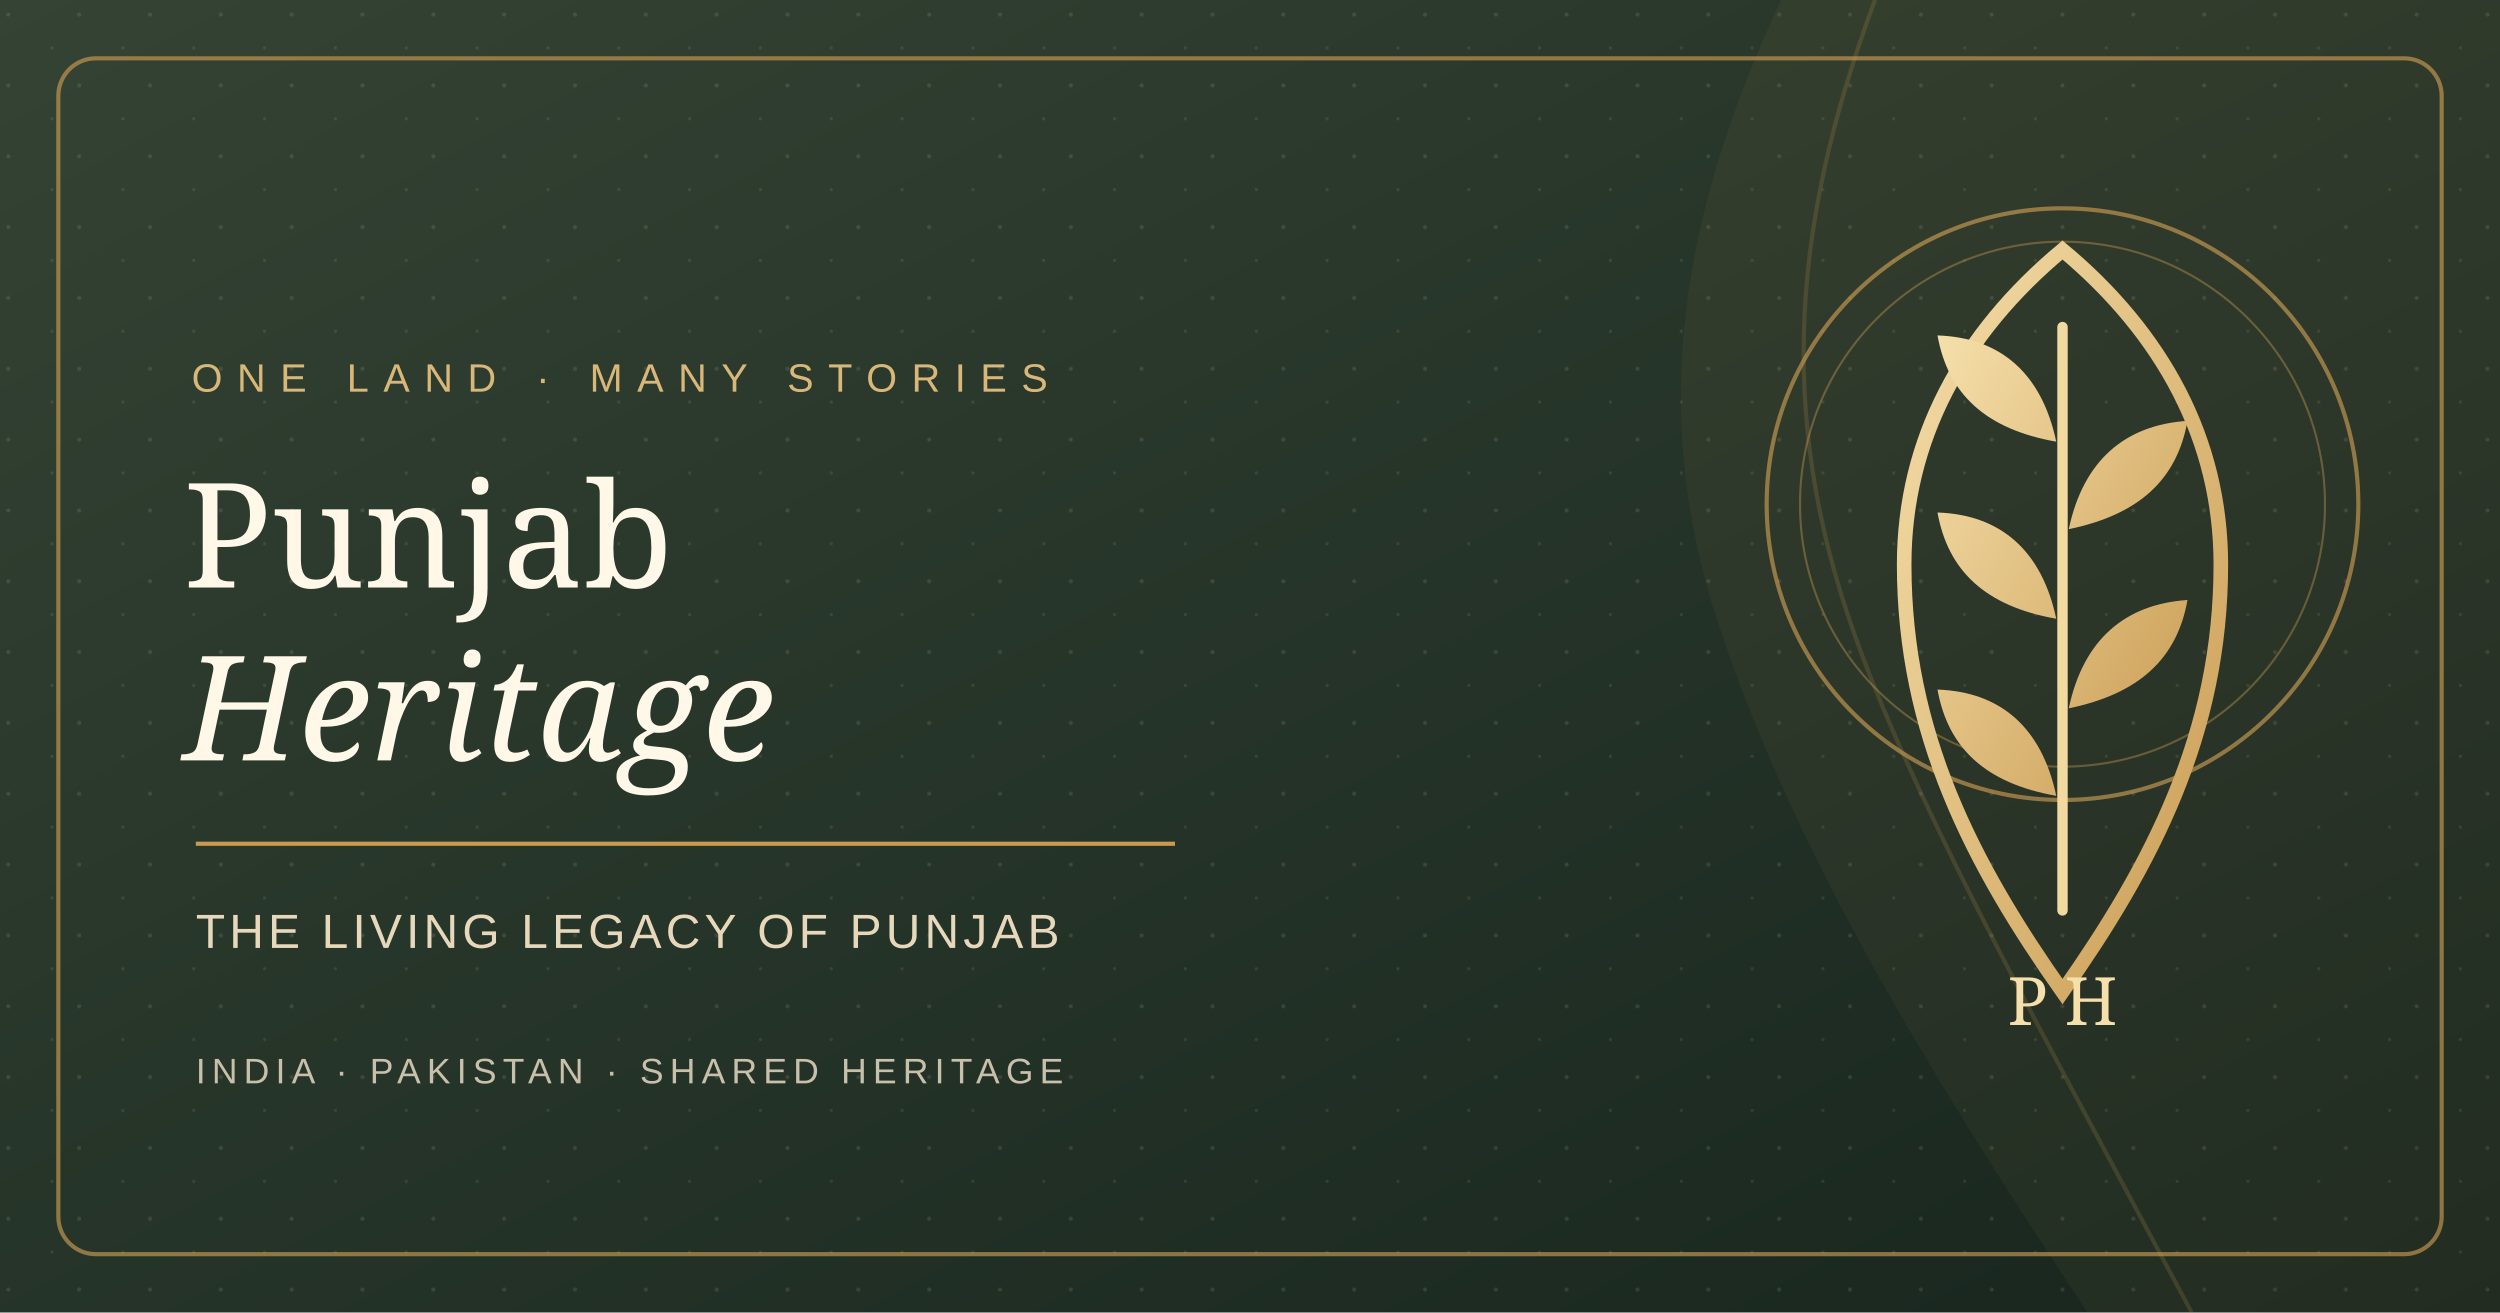
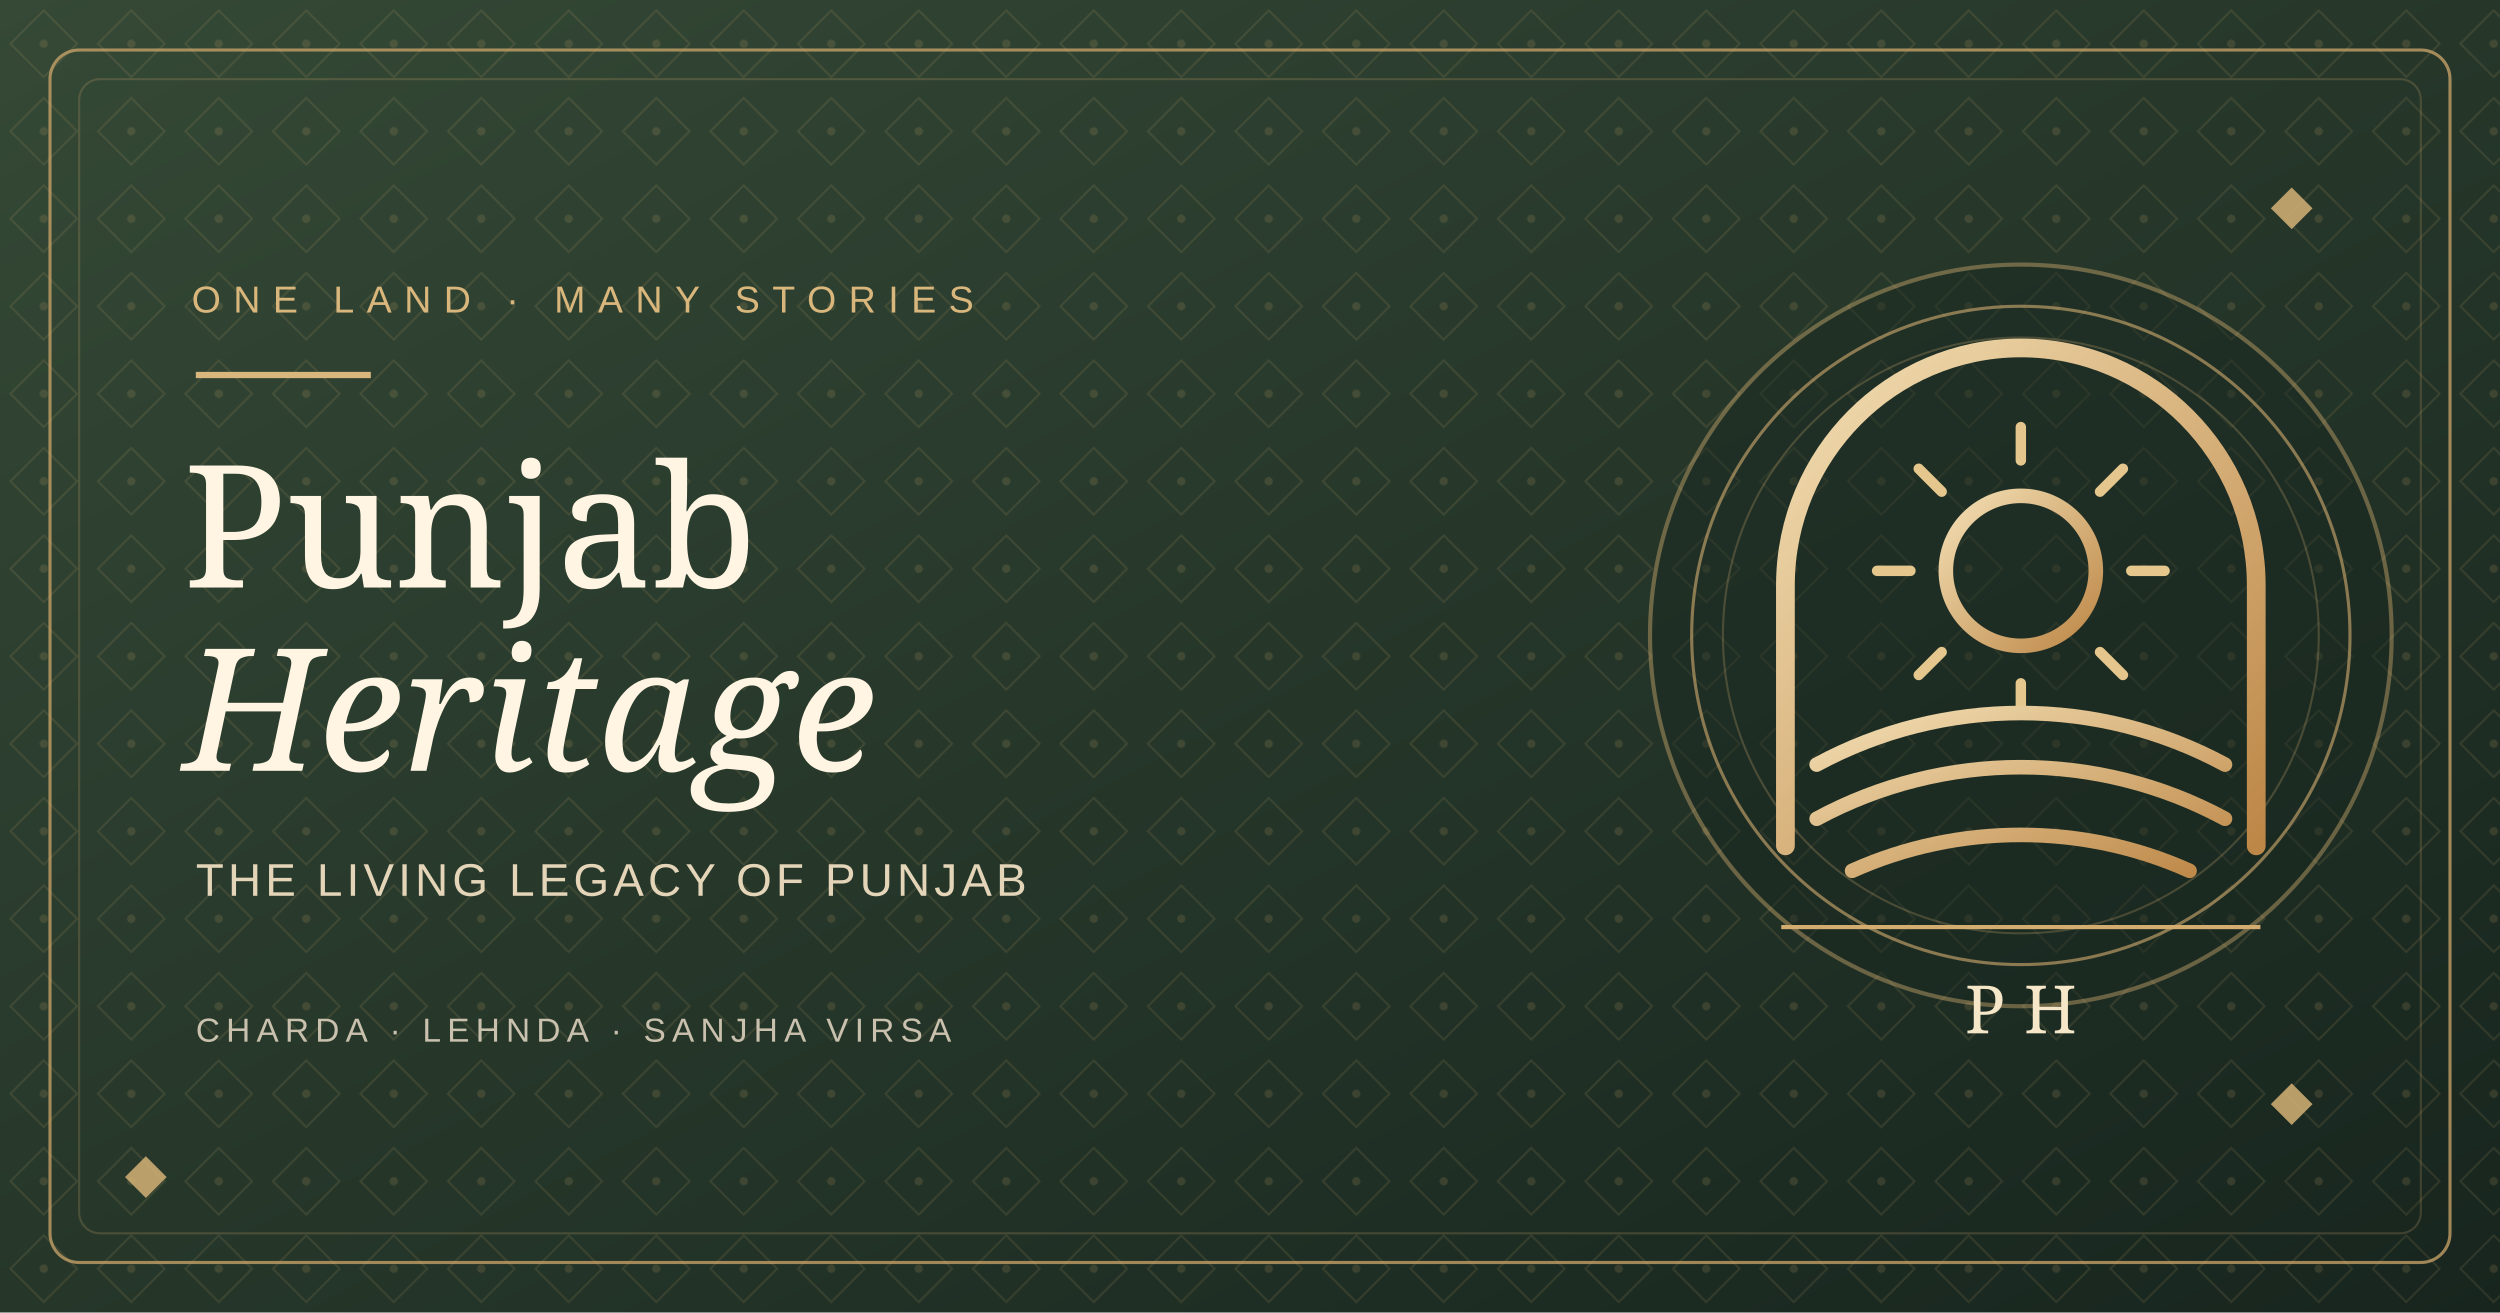
<svg xmlns="http://www.w3.org/2000/svg" width="1200" height="630" viewBox="0 0 1200 630">
  <defs>
    <linearGradient id="bg" x1="0" y1="0" x2="1" y2="1">
-       <stop stop-color="#344333" />
+       <stop stop-color="#354936" />
      <stop offset="1" stop-color="#17251e" />
    </linearGradient>
    <linearGradient id="gold" x1="0" y1="0" x2="1" y2="1">
-       <stop stop-color="#f5dfaa" />
-       <stop offset="1" stop-color="#c99b52" />
+       <stop stop-color="#f3dfb4" />
+       <stop offset="1" stop-color="#bd8747" />
    </linearGradient>
-     <pattern id="grain" width="34" height="34" patternUnits="userSpaceOnUse">
-       <circle cx="4" cy="7" r="1" fill="#f4dfb2" opacity=".12" />
-       <circle cx="25" cy="23" r=".8" fill="#f4dfb2" opacity=".1" />
+     <pattern id="stitch" width="42" height="42" patternUnits="userSpaceOnUse">
+       <path d="M21 5l16 16-16 16L5 21z" fill="none" stroke="#d4ad6c" stroke-width="1" opacity=".13" />
+       <circle cx="21" cy="21" r="2" fill="#d4ad6c" opacity=".16" />
    </pattern>
  </defs>
  <rect width="1200" height="630" fill="url(#bg)" />
-   <rect width="1200" height="630" fill="url(#grain)" />
-   <rect x="28" y="28" width="1144" height="574" rx="18" fill="none" stroke="#c99b52" stroke-opacity=".65" stroke-width="2" />
-   <path d="M855 0c-48 102-64 198-30 300s92 202 177 330h198V0Z" fill="#c99b52" opacity=".06" />
-   <path d="M900 0c-42 113-47 207-6 315 31 82 88 184 158 315" fill="none" stroke="#c99b52" stroke-opacity=".18" stroke-width="2" />
-   <g transform="translate(840 92)">
-     <circle cx="150" cy="150" r="142" fill="none" stroke="#c99b52" stroke-width="2" opacity=".65" />
-     <circle cx="150" cy="150" r="126" fill="none" stroke="#c99b52" stroke-width="1" opacity=".4" />
-     <path d="M150 28c-48 40-76 91-76 151 0 81 33 144 76 205 43-61 76-124 76-205 0-60-28-111-76-151Z" fill="none" stroke="url(#gold)" stroke-width="7" />
-     <path d="M150 65v280" stroke="#f1d9a0" stroke-width="5" stroke-linecap="round" />
-     <path d="M147 120c-34-6-52-23-57-51 30 1 50 18 57 51Zm6 42c34-7 52-24 57-52-30 2-50 19-57 52Zm-6 43c-34-6-52-23-57-51 30 1 50 18 57 51Zm6 43c34-7 52-24 57-52-30 2-50 19-57 52Zm-6 42c-34-6-52-23-57-51 30 1 50 18 57 51Z" fill="url(#gold)" />
-     <text x="150" y="400" text-anchor="middle" fill="#f5dfaa" font-family="Georgia,serif" font-size="32" letter-spacing="8">PH</text>
+   <rect width="1200" height="630" fill="url(#stitch)" />
+   <rect x="24" y="24" width="1152" height="582" rx="14" fill="none" stroke="#cda66a" stroke-width="1.5" opacity=".75" />
+   <rect x="38" y="38" width="1124" height="554" rx="10" fill="none" stroke="#cda66a" stroke-width="1" opacity=".22" />
+   <text x="92" y="150" fill="#d9b77c" font-family="Arial,sans-serif" font-size="18" letter-spacing="6">ONE LAND · MANY STORIES</text>
+   <path d="M94 180h84" stroke="#d9b77c" stroke-width="3" />
+   <text x="88" y="282" fill="#fff5e2" font-family="Georgia,serif" font-size="82">Punjab</text>
+   <text x="88" y="370" fill="#fff5e2" font-family="Georgia,serif" font-size="82" font-style="italic">Heritage</text>
+   <text x="94" y="430" fill="#e4d5b9" font-family="Arial,sans-serif" font-size="22" letter-spacing="2">THE LIVING LEGACY OF PUNJAB</text>
+   <text x="94" y="500" fill="#c9c1ad" font-family="Arial,sans-serif" font-size="16" letter-spacing="3">CHARDА · LEHNDА · SANJHA VIRSA</text>
+   <g transform="translate(790 75)">
+     <circle cx="180" cy="230" r="178" fill="#18271f" opacity=".42" stroke="#d3ad70" stroke-width="2" />
+     <circle cx="180" cy="230" r="158" fill="none" stroke="#d3ad70" stroke-width="1.5" opacity=".6" />
+     <circle cx="180" cy="230" r="143" fill="none" stroke="#d3ad70" stroke-width="1" opacity=".25" />
+     <path d="M67 331V206c0-63 51-114 113-114s113 51 113 114v125" fill="none" stroke="url(#gold)" stroke-width="9" stroke-linecap="round" />
+     <circle cx="180" cy="199" r="36" fill="none" stroke="url(#gold)" stroke-width="7" />
+     <path d="M180 146v-16M180 268v-15M127 199h-16M249 199h-16M142 161l-11-11M229 249l-11-11M218 161l11-11M131 249l11-11" stroke="#e5c78d" stroke-width="5" stroke-linecap="round" />
+     <path d="M82 292c61-33 135-33 196 0M82 318c61-33 135-33 196 0M99 343c51-23 111-23 162 0" fill="none" stroke="url(#gold)" stroke-width="7" stroke-linecap="round" />
+     <path d="M65 370h230" stroke="#d3ad70" stroke-width="2" />
+     <text x="180" y="421" text-anchor="middle" fill="#f5e7c8" font-family="Georgia,serif" font-size="32" letter-spacing="9">PH</text>
  </g>
-   <text x="92" y="188" fill="#d8b778" font-family="Arial,sans-serif" font-size="19" letter-spacing="7">ONE LAND · MANY STORIES</text>
-   <text x="88" y="282" fill="#fff7e7" font-family="Georgia,serif" font-size="70">Punjab</text>
-   <text x="88" y="365" fill="#fff7e7" font-family="Georgia,serif" font-size="70" font-style="italic">Heritage</text>
-   <path d="M94 405h470" stroke="#c99b52" stroke-width="2" />
-   <text x="94" y="455" fill="#e8d8bb" font-family="Arial,sans-serif" font-size="23" letter-spacing="2">THE LIVING LEGACY OF PUNJAB</text>
-   <text x="94" y="520" fill="#c9c0ac" font-family="Arial,sans-serif" font-size="17" letter-spacing="3">INDIA · PAKISTAN · SHARED HERITAGE</text>
+   <g fill="#d5b276" opacity=".85">
+     <path d="M1100 90l10 10-10 10-10-10zM1100 520l10 10-10 10-10-10zM70 555l10 10-10 10-10-10z" />
+   </g>
</svg>
